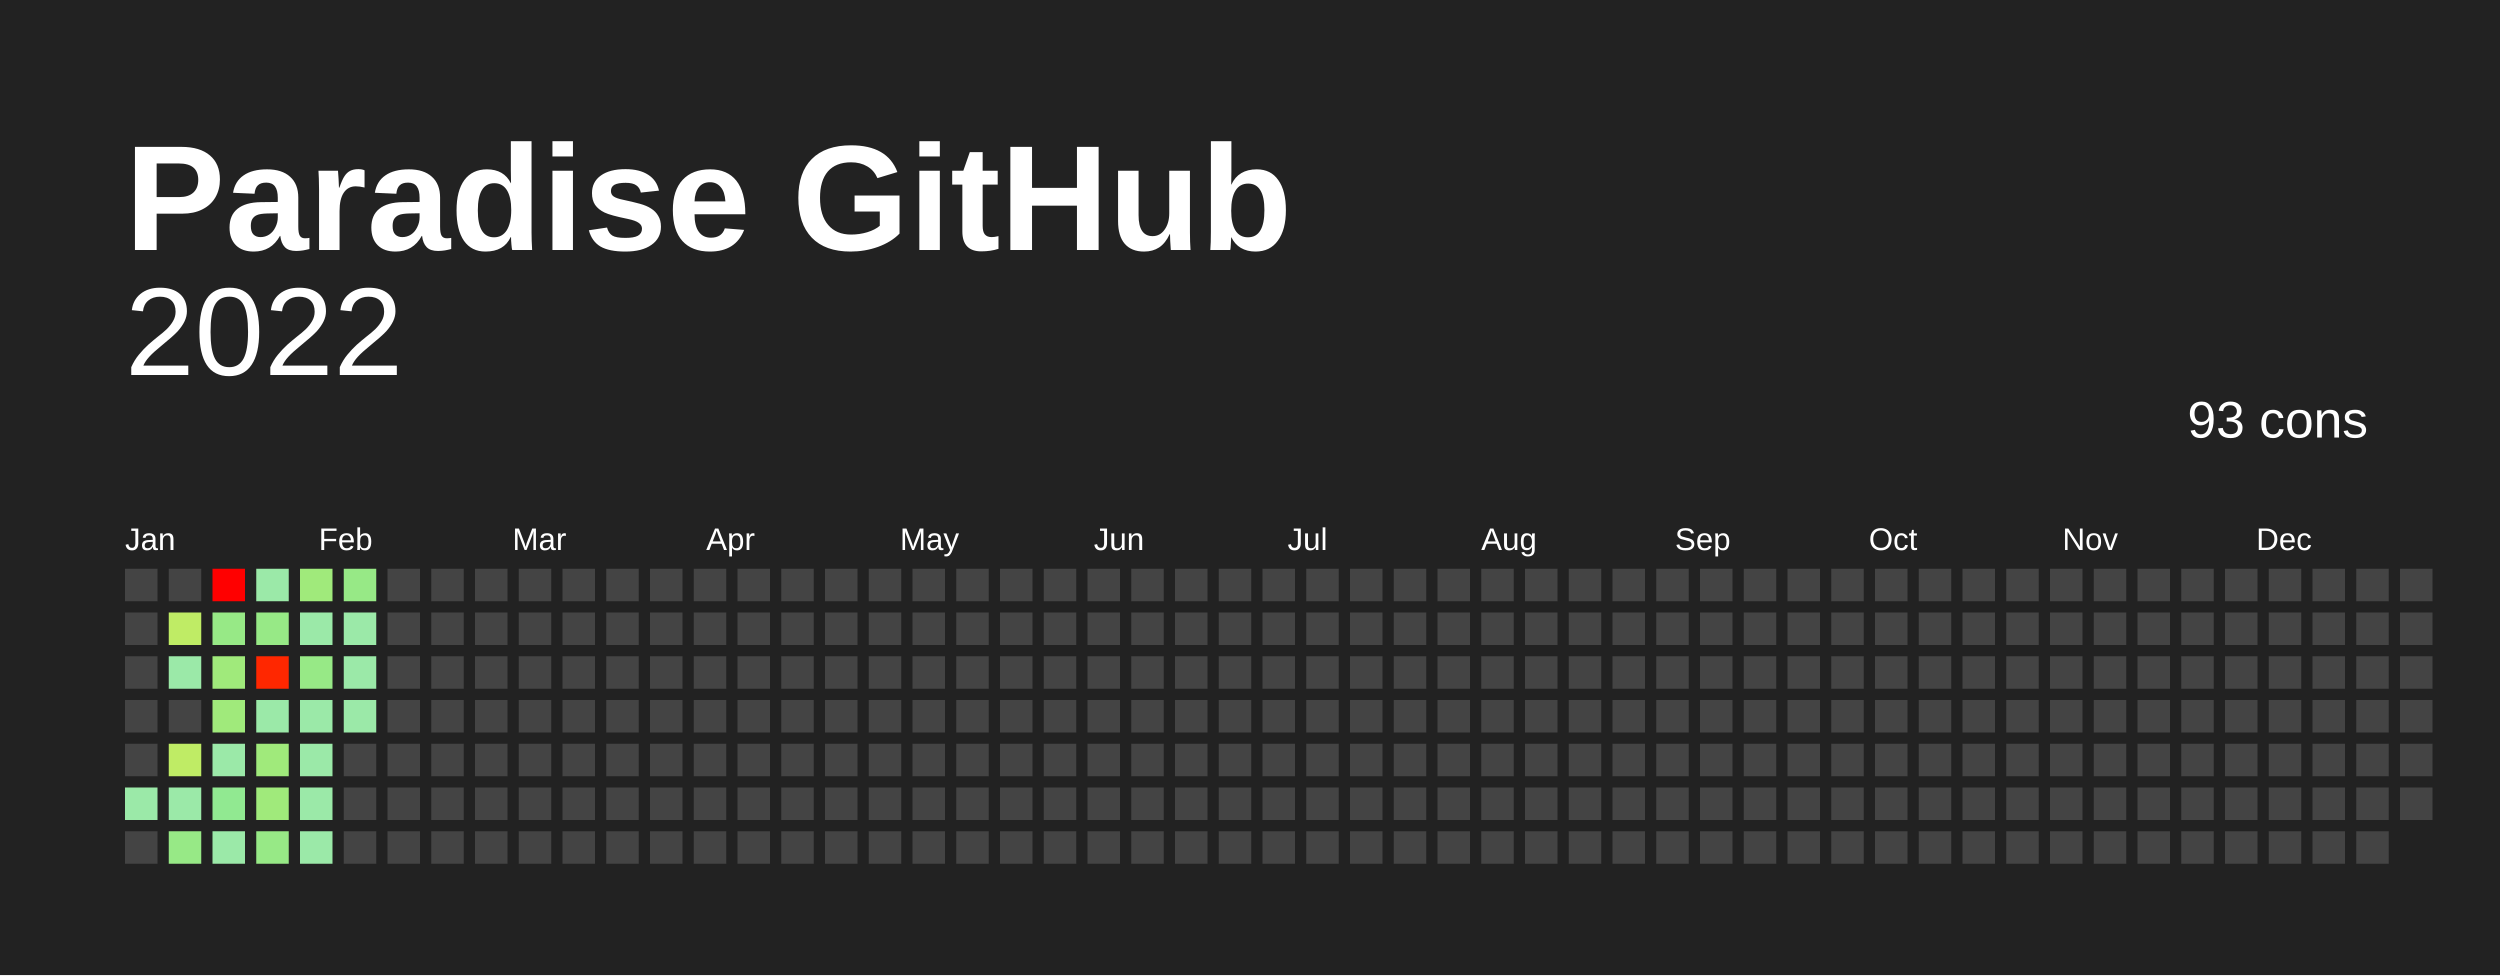
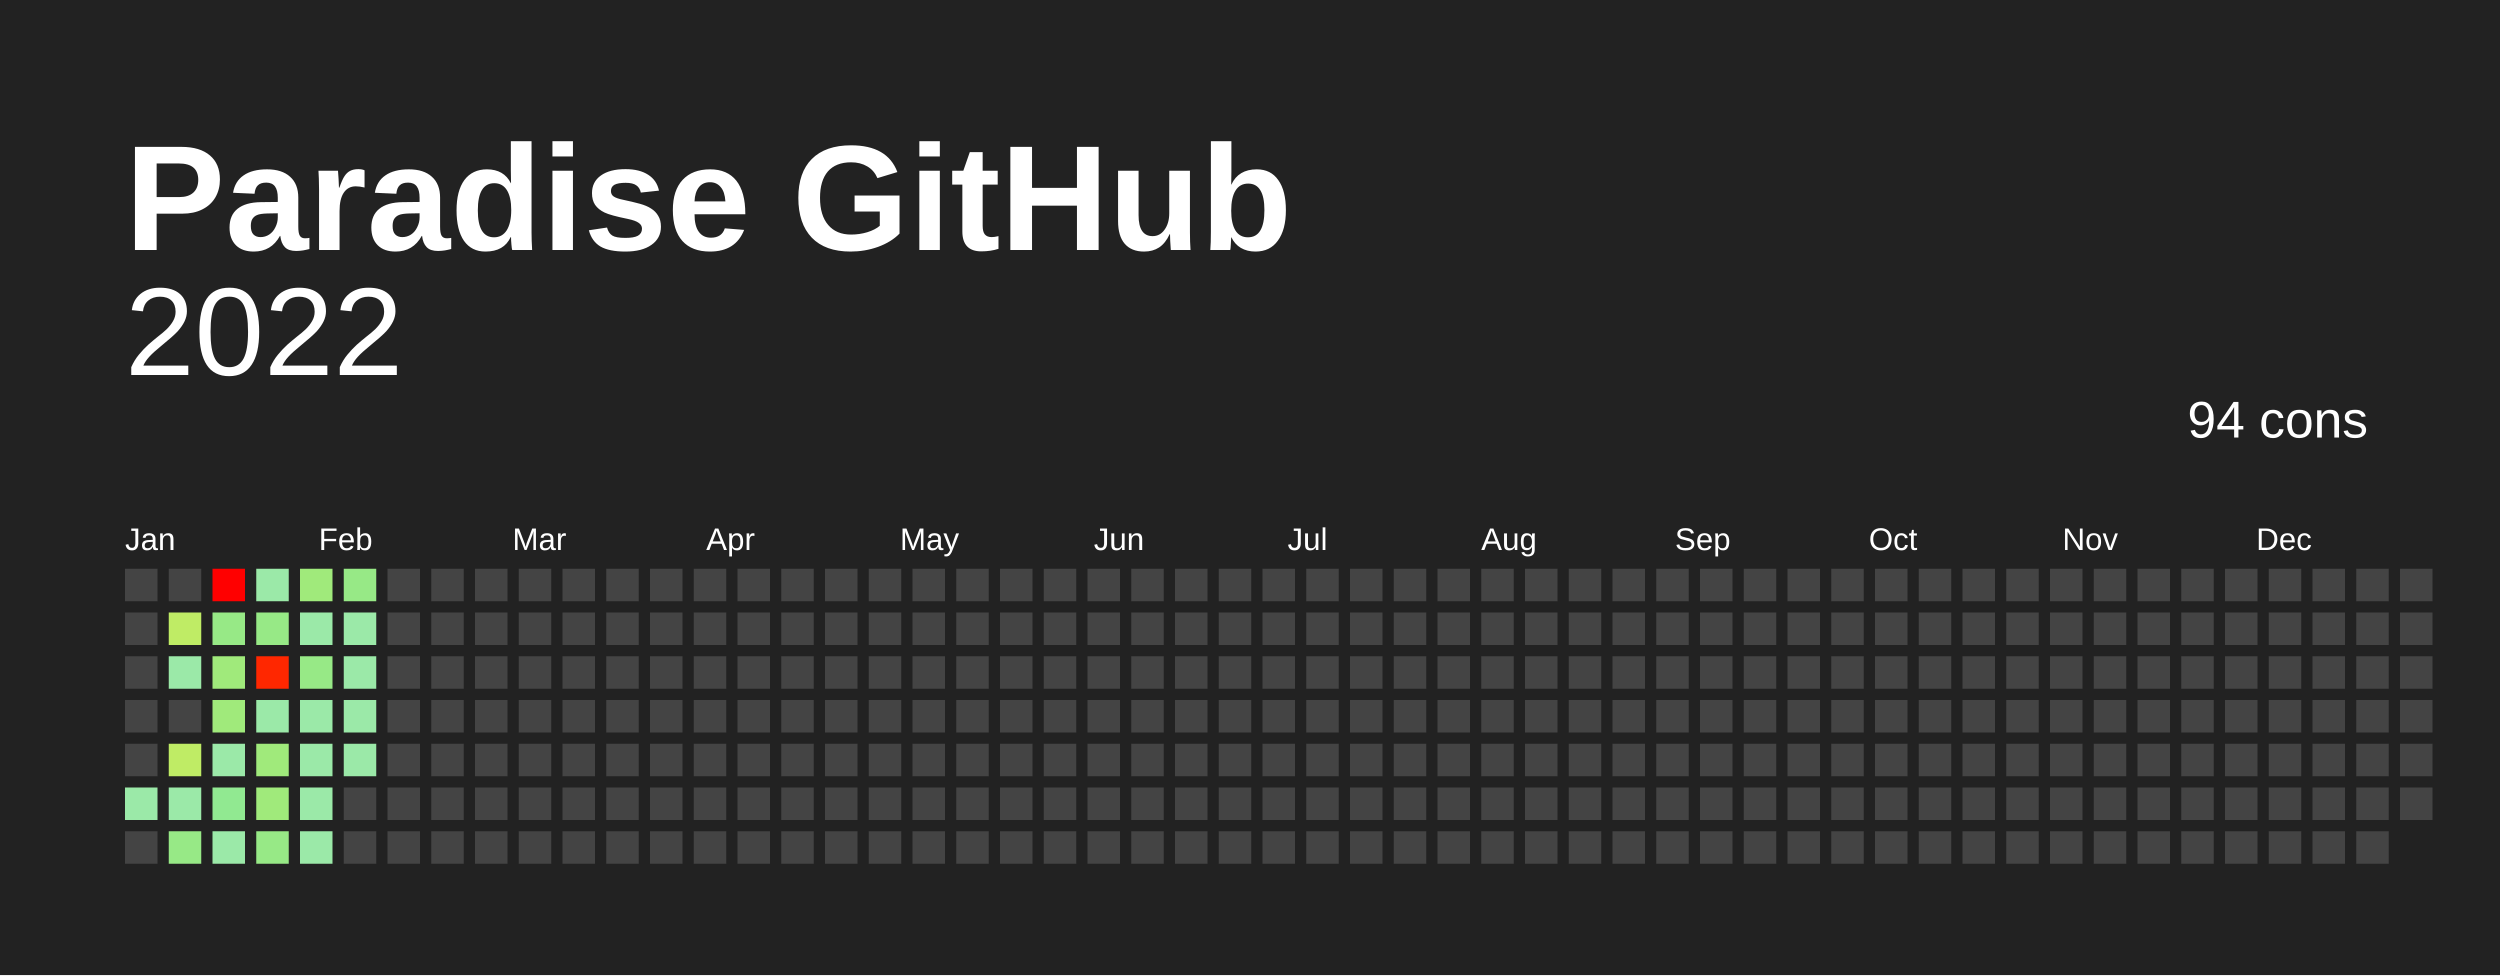
<svg xmlns="http://www.w3.org/2000/svg" baseProfile="full" height="78mm" version="1.1" viewBox="0,0,200,78" width="200mm">
  <defs />
  <rect fill="#222222" height="78" width="200" x="0" y="0" />
  <text fill="#FFFFFF" style="font-size:12px; font-family:Arial; font-weight:bold;" x="10" y="20">Paradise GitHub</text>
  <text alignment-baseline="hanging" fill="#FFFFFF" style="font-size:10.0px; font-family:Arial;" x="10" y="30">2022</text>
-   <text alignment-baseline="hanging" fill="#FFFFFF" style="font-size:4.125px; font-family:Arial;" x="175" y="35">93 cons</text>
+   <text alignment-baseline="hanging" fill="#FFFFFF" style="font-size:4.125px; font-family:Arial;" x="175" y="35">94 cons</text>
  <text fill="#FFFFFF" style="font-size:2.5px; font-family:Arial" x="10.0" y="44">Jan</text>
  <text fill="#FFFFFF" style="font-size:2.5px; font-family:Arial" x="25.5" y="44">Feb</text>
  <text fill="#FFFFFF" style="font-size:2.5px; font-family:Arial" x="41.0" y="44">Mar</text>
  <text fill="#FFFFFF" style="font-size:2.5px; font-family:Arial" x="56.5" y="44">Apr</text>
  <text fill="#FFFFFF" style="font-size:2.5px; font-family:Arial" x="72.0" y="44">May</text>
  <text fill="#FFFFFF" style="font-size:2.5px; font-family:Arial" x="87.5" y="44">Jun</text>
  <text fill="#FFFFFF" style="font-size:2.5px; font-family:Arial" x="103.0" y="44">Jul</text>
  <text fill="#FFFFFF" style="font-size:2.5px; font-family:Arial" x="118.5" y="44">Aug</text>
  <text fill="#FFFFFF" style="font-size:2.5px; font-family:Arial" x="134.0" y="44">Sep</text>
  <text fill="#FFFFFF" style="font-size:2.5px; font-family:Arial" x="149.5" y="44">Oct</text>
  <text fill="#FFFFFF" style="font-size:2.5px; font-family:Arial" x="165.0" y="44">Nov</text>
  <text fill="#FFFFFF" style="font-size:2.5px; font-family:Arial" x="180.5" y="44">Dec</text>
  <rect fill="#444444" height="2.6" width="2.6" x="10.0" y="45.5" />
  <rect fill="#444444" height="2.6" width="2.6" x="10.0" y="49.0" />
  <rect fill="#444444" height="2.6" width="2.6" x="10.0" y="52.5" />
  <rect fill="#444444" height="2.6" width="2.6" x="10.0" y="56.0" />
  <rect fill="#444444" height="2.6" width="2.6" x="10.0" y="59.5" />
  <rect fill="#9be9a8" height="2.6" width="2.6" x="10.0" y="63.0" />
  <rect fill="#444444" height="2.6" width="2.6" x="10.0" y="66.5" />
  <rect fill="#444444" height="2.6" width="2.6" x="13.5" y="45.5" />
  <rect fill="#bfec65" height="2.6" width="2.6" x="13.5" y="49.0" />
  <rect fill="#9be9a8" height="2.6" width="2.6" x="13.5" y="52.5" />
  <rect fill="#444444" height="2.6" width="2.6" x="13.5" y="56.0" />
  <rect fill="#bfec65" height="2.6" width="2.6" x="13.5" y="59.5" />
  <rect fill="#9be9a8" height="2.6" width="2.6" x="13.5" y="63.0" />
  <rect fill="#97e986" height="2.6" width="2.6" x="13.5" y="66.5" />
  <rect fill="red" height="2.6" width="2.6" x="17.0" y="45.5" />
  <rect fill="#97e986" height="2.6" width="2.6" x="17.0" y="49.0" />
  <rect fill="#a0ea7b" height="2.6" width="2.6" x="17.0" y="52.5" />
  <rect fill="#a0ea7b" height="2.6" width="2.6" x="17.0" y="56.0" />
  <rect fill="#9be9a8" height="2.6" width="2.6" x="17.0" y="59.5" />
  <rect fill="#91e991" height="2.6" width="2.6" x="17.0" y="63.0" />
  <rect fill="#9be9a8" height="2.6" width="2.6" x="17.0" y="66.5" />
  <rect fill="#9be9a8" height="2.6" width="2.6" x="20.5" y="45.5" />
  <rect fill="#97e986" height="2.6" width="2.6" x="20.5" y="49.0" />
  <rect fill="#ff2700" height="2.6" width="2.6" x="20.5" y="52.5" />
  <rect fill="#9be9a8" height="2.6" width="2.6" x="20.5" y="56.0" />
  <rect fill="#a0ea7b" height="2.6" width="2.6" x="20.5" y="59.5" />
  <rect fill="#a0ea7b" height="2.6" width="2.6" x="20.5" y="63.0" />
  <rect fill="#97e986" height="2.6" width="2.6" x="20.5" y="66.5" />
  <rect fill="#a0ea7b" height="2.6" width="2.6" x="24.0" y="45.5" />
  <rect fill="#9be9a8" height="2.6" width="2.6" x="24.0" y="49.0" />
  <rect fill="#97e986" height="2.6" width="2.6" x="24.0" y="52.5" />
  <rect fill="#9be9a8" height="2.6" width="2.6" x="24.0" y="56.0" />
  <rect fill="#9be9a8" height="2.6" width="2.6" x="24.0" y="59.5" />
  <rect fill="#9be9a8" height="2.6" width="2.6" x="24.0" y="63.0" />
  <rect fill="#9be9a8" height="2.6" width="2.6" x="24.0" y="66.5" />
  <rect fill="#97e986" height="2.6" width="2.6" x="27.5" y="45.5" />
  <rect fill="#9be9a8" height="2.6" width="2.6" x="27.5" y="49.0" />
  <rect fill="#9be9a8" height="2.6" width="2.6" x="27.5" y="52.5" />
  <rect fill="#9be9a8" height="2.6" width="2.6" x="27.5" y="56.0" />
-   <rect fill="#444444" height="2.6" width="2.6" x="27.5" y="59.5" />
+   <rect fill="#9be9a8" height="2.6" width="2.6" x="27.5" y="59.5" />
  <rect fill="#444444" height="2.6" width="2.6" x="27.5" y="63.0" />
  <rect fill="#444444" height="2.6" width="2.6" x="27.5" y="66.5" />
  <rect fill="#444444" height="2.6" width="2.6" x="31.0" y="45.5" />
  <rect fill="#444444" height="2.6" width="2.6" x="31.0" y="49.0" />
  <rect fill="#444444" height="2.6" width="2.6" x="31.0" y="52.5" />
  <rect fill="#444444" height="2.6" width="2.6" x="31.0" y="56.0" />
  <rect fill="#444444" height="2.6" width="2.6" x="31.0" y="59.5" />
  <rect fill="#444444" height="2.6" width="2.6" x="31.0" y="63.0" />
  <rect fill="#444444" height="2.6" width="2.6" x="31.0" y="66.5" />
  <rect fill="#444444" height="2.6" width="2.6" x="34.5" y="45.5" />
  <rect fill="#444444" height="2.6" width="2.6" x="34.5" y="49.0" />
  <rect fill="#444444" height="2.6" width="2.6" x="34.5" y="52.5" />
  <rect fill="#444444" height="2.6" width="2.6" x="34.5" y="56.0" />
  <rect fill="#444444" height="2.6" width="2.6" x="34.5" y="59.5" />
  <rect fill="#444444" height="2.6" width="2.6" x="34.5" y="63.0" />
  <rect fill="#444444" height="2.6" width="2.6" x="34.5" y="66.5" />
  <rect fill="#444444" height="2.6" width="2.6" x="38.0" y="45.5" />
  <rect fill="#444444" height="2.6" width="2.6" x="38.0" y="49.0" />
  <rect fill="#444444" height="2.6" width="2.6" x="38.0" y="52.5" />
  <rect fill="#444444" height="2.6" width="2.6" x="38.0" y="56.0" />
  <rect fill="#444444" height="2.6" width="2.6" x="38.0" y="59.5" />
  <rect fill="#444444" height="2.6" width="2.6" x="38.0" y="63.0" />
  <rect fill="#444444" height="2.6" width="2.6" x="38.0" y="66.5" />
  <rect fill="#444444" height="2.6" width="2.6" x="41.5" y="45.5" />
  <rect fill="#444444" height="2.6" width="2.6" x="41.5" y="49.0" />
  <rect fill="#444444" height="2.6" width="2.6" x="41.5" y="52.5" />
  <rect fill="#444444" height="2.6" width="2.6" x="41.5" y="56.0" />
  <rect fill="#444444" height="2.6" width="2.6" x="41.5" y="59.5" />
  <rect fill="#444444" height="2.6" width="2.6" x="41.5" y="63.0" />
  <rect fill="#444444" height="2.6" width="2.6" x="41.5" y="66.5" />
  <rect fill="#444444" height="2.6" width="2.6" x="45.0" y="45.5" />
  <rect fill="#444444" height="2.6" width="2.6" x="45.0" y="49.0" />
  <rect fill="#444444" height="2.6" width="2.6" x="45.0" y="52.5" />
  <rect fill="#444444" height="2.6" width="2.6" x="45.0" y="56.0" />
  <rect fill="#444444" height="2.6" width="2.6" x="45.0" y="59.5" />
  <rect fill="#444444" height="2.6" width="2.6" x="45.0" y="63.0" />
  <rect fill="#444444" height="2.6" width="2.6" x="45.0" y="66.5" />
  <rect fill="#444444" height="2.6" width="2.6" x="48.5" y="45.5" />
  <rect fill="#444444" height="2.6" width="2.6" x="48.5" y="49.0" />
  <rect fill="#444444" height="2.6" width="2.6" x="48.5" y="52.5" />
  <rect fill="#444444" height="2.6" width="2.6" x="48.5" y="56.0" />
  <rect fill="#444444" height="2.6" width="2.6" x="48.5" y="59.5" />
  <rect fill="#444444" height="2.6" width="2.6" x="48.5" y="63.0" />
  <rect fill="#444444" height="2.6" width="2.6" x="48.5" y="66.5" />
  <rect fill="#444444" height="2.6" width="2.6" x="52.0" y="45.5" />
  <rect fill="#444444" height="2.6" width="2.6" x="52.0" y="49.0" />
  <rect fill="#444444" height="2.6" width="2.6" x="52.0" y="52.5" />
  <rect fill="#444444" height="2.6" width="2.6" x="52.0" y="56.0" />
  <rect fill="#444444" height="2.6" width="2.6" x="52.0" y="59.5" />
  <rect fill="#444444" height="2.6" width="2.6" x="52.0" y="63.0" />
  <rect fill="#444444" height="2.6" width="2.6" x="52.0" y="66.5" />
  <rect fill="#444444" height="2.6" width="2.6" x="55.5" y="45.5" />
  <rect fill="#444444" height="2.6" width="2.6" x="55.5" y="49.0" />
  <rect fill="#444444" height="2.6" width="2.6" x="55.5" y="52.5" />
  <rect fill="#444444" height="2.6" width="2.6" x="55.5" y="56.0" />
  <rect fill="#444444" height="2.6" width="2.6" x="55.5" y="59.5" />
  <rect fill="#444444" height="2.6" width="2.6" x="55.5" y="63.0" />
  <rect fill="#444444" height="2.6" width="2.6" x="55.5" y="66.5" />
  <rect fill="#444444" height="2.6" width="2.6" x="59.0" y="45.5" />
  <rect fill="#444444" height="2.6" width="2.6" x="59.0" y="49.0" />
  <rect fill="#444444" height="2.6" width="2.6" x="59.0" y="52.5" />
  <rect fill="#444444" height="2.6" width="2.6" x="59.0" y="56.0" />
  <rect fill="#444444" height="2.6" width="2.6" x="59.0" y="59.5" />
  <rect fill="#444444" height="2.6" width="2.6" x="59.0" y="63.0" />
  <rect fill="#444444" height="2.6" width="2.6" x="59.0" y="66.5" />
  <rect fill="#444444" height="2.6" width="2.6" x="62.5" y="45.5" />
  <rect fill="#444444" height="2.6" width="2.6" x="62.5" y="49.0" />
  <rect fill="#444444" height="2.6" width="2.6" x="62.5" y="52.5" />
  <rect fill="#444444" height="2.6" width="2.6" x="62.5" y="56.0" />
  <rect fill="#444444" height="2.6" width="2.6" x="62.5" y="59.5" />
  <rect fill="#444444" height="2.6" width="2.6" x="62.5" y="63.0" />
  <rect fill="#444444" height="2.6" width="2.6" x="62.5" y="66.5" />
  <rect fill="#444444" height="2.6" width="2.6" x="66.0" y="45.5" />
  <rect fill="#444444" height="2.6" width="2.6" x="66.0" y="49.0" />
  <rect fill="#444444" height="2.6" width="2.6" x="66.0" y="52.5" />
  <rect fill="#444444" height="2.6" width="2.6" x="66.0" y="56.0" />
  <rect fill="#444444" height="2.6" width="2.6" x="66.0" y="59.5" />
  <rect fill="#444444" height="2.6" width="2.6" x="66.0" y="63.0" />
  <rect fill="#444444" height="2.6" width="2.6" x="66.0" y="66.5" />
  <rect fill="#444444" height="2.6" width="2.6" x="69.5" y="45.5" />
  <rect fill="#444444" height="2.6" width="2.6" x="69.5" y="49.0" />
  <rect fill="#444444" height="2.6" width="2.6" x="69.5" y="52.5" />
  <rect fill="#444444" height="2.6" width="2.6" x="69.5" y="56.0" />
  <rect fill="#444444" height="2.6" width="2.6" x="69.5" y="59.5" />
  <rect fill="#444444" height="2.6" width="2.6" x="69.5" y="63.0" />
  <rect fill="#444444" height="2.6" width="2.6" x="69.5" y="66.5" />
  <rect fill="#444444" height="2.6" width="2.6" x="73.0" y="45.5" />
  <rect fill="#444444" height="2.6" width="2.6" x="73.0" y="49.0" />
  <rect fill="#444444" height="2.6" width="2.6" x="73.0" y="52.5" />
  <rect fill="#444444" height="2.6" width="2.6" x="73.0" y="56.0" />
  <rect fill="#444444" height="2.6" width="2.6" x="73.0" y="59.5" />
  <rect fill="#444444" height="2.6" width="2.6" x="73.0" y="63.0" />
  <rect fill="#444444" height="2.6" width="2.6" x="73.0" y="66.5" />
  <rect fill="#444444" height="2.6" width="2.6" x="76.5" y="45.5" />
  <rect fill="#444444" height="2.6" width="2.6" x="76.5" y="49.0" />
  <rect fill="#444444" height="2.6" width="2.6" x="76.5" y="52.5" />
  <rect fill="#444444" height="2.6" width="2.6" x="76.5" y="56.0" />
  <rect fill="#444444" height="2.6" width="2.6" x="76.5" y="59.5" />
  <rect fill="#444444" height="2.6" width="2.6" x="76.5" y="63.0" />
  <rect fill="#444444" height="2.6" width="2.6" x="76.5" y="66.5" />
  <rect fill="#444444" height="2.6" width="2.6" x="80.0" y="45.5" />
  <rect fill="#444444" height="2.6" width="2.6" x="80.0" y="49.0" />
  <rect fill="#444444" height="2.6" width="2.6" x="80.0" y="52.5" />
  <rect fill="#444444" height="2.6" width="2.6" x="80.0" y="56.0" />
  <rect fill="#444444" height="2.6" width="2.6" x="80.0" y="59.5" />
  <rect fill="#444444" height="2.6" width="2.6" x="80.0" y="63.0" />
  <rect fill="#444444" height="2.6" width="2.6" x="80.0" y="66.5" />
  <rect fill="#444444" height="2.6" width="2.6" x="83.5" y="45.5" />
  <rect fill="#444444" height="2.6" width="2.6" x="83.5" y="49.0" />
  <rect fill="#444444" height="2.6" width="2.6" x="83.5" y="52.5" />
  <rect fill="#444444" height="2.6" width="2.6" x="83.5" y="56.0" />
  <rect fill="#444444" height="2.6" width="2.6" x="83.5" y="59.5" />
  <rect fill="#444444" height="2.6" width="2.6" x="83.5" y="63.0" />
  <rect fill="#444444" height="2.6" width="2.6" x="83.5" y="66.5" />
  <rect fill="#444444" height="2.6" width="2.6" x="87.0" y="45.5" />
  <rect fill="#444444" height="2.6" width="2.6" x="87.0" y="49.0" />
  <rect fill="#444444" height="2.6" width="2.6" x="87.0" y="52.5" />
  <rect fill="#444444" height="2.6" width="2.6" x="87.0" y="56.0" />
  <rect fill="#444444" height="2.6" width="2.6" x="87.0" y="59.5" />
  <rect fill="#444444" height="2.6" width="2.6" x="87.0" y="63.0" />
  <rect fill="#444444" height="2.6" width="2.6" x="87.0" y="66.5" />
  <rect fill="#444444" height="2.6" width="2.6" x="90.5" y="45.5" />
  <rect fill="#444444" height="2.6" width="2.6" x="90.5" y="49.0" />
  <rect fill="#444444" height="2.6" width="2.6" x="90.5" y="52.5" />
  <rect fill="#444444" height="2.6" width="2.6" x="90.5" y="56.0" />
  <rect fill="#444444" height="2.6" width="2.6" x="90.5" y="59.5" />
  <rect fill="#444444" height="2.6" width="2.6" x="90.5" y="63.0" />
  <rect fill="#444444" height="2.6" width="2.6" x="90.5" y="66.5" />
  <rect fill="#444444" height="2.6" width="2.6" x="94.0" y="45.5" />
  <rect fill="#444444" height="2.6" width="2.6" x="94.0" y="49.0" />
  <rect fill="#444444" height="2.6" width="2.6" x="94.0" y="52.5" />
  <rect fill="#444444" height="2.6" width="2.6" x="94.0" y="56.0" />
  <rect fill="#444444" height="2.6" width="2.6" x="94.0" y="59.5" />
  <rect fill="#444444" height="2.6" width="2.6" x="94.0" y="63.0" />
  <rect fill="#444444" height="2.6" width="2.6" x="94.0" y="66.5" />
  <rect fill="#444444" height="2.6" width="2.6" x="97.5" y="45.5" />
  <rect fill="#444444" height="2.6" width="2.6" x="97.5" y="49.0" />
  <rect fill="#444444" height="2.6" width="2.6" x="97.5" y="52.5" />
  <rect fill="#444444" height="2.6" width="2.6" x="97.5" y="56.0" />
  <rect fill="#444444" height="2.6" width="2.6" x="97.5" y="59.5" />
  <rect fill="#444444" height="2.6" width="2.6" x="97.5" y="63.0" />
  <rect fill="#444444" height="2.6" width="2.6" x="97.5" y="66.5" />
  <rect fill="#444444" height="2.6" width="2.6" x="101.0" y="45.5" />
  <rect fill="#444444" height="2.6" width="2.6" x="101.0" y="49.0" />
  <rect fill="#444444" height="2.6" width="2.6" x="101.0" y="52.5" />
  <rect fill="#444444" height="2.6" width="2.6" x="101.0" y="56.0" />
  <rect fill="#444444" height="2.6" width="2.6" x="101.0" y="59.5" />
  <rect fill="#444444" height="2.6" width="2.6" x="101.0" y="63.0" />
  <rect fill="#444444" height="2.6" width="2.6" x="101.0" y="66.5" />
  <rect fill="#444444" height="2.6" width="2.6" x="104.5" y="45.5" />
  <rect fill="#444444" height="2.6" width="2.6" x="104.5" y="49.0" />
  <rect fill="#444444" height="2.6" width="2.6" x="104.5" y="52.5" />
  <rect fill="#444444" height="2.6" width="2.6" x="104.5" y="56.0" />
  <rect fill="#444444" height="2.6" width="2.6" x="104.5" y="59.5" />
  <rect fill="#444444" height="2.6" width="2.6" x="104.5" y="63.0" />
  <rect fill="#444444" height="2.6" width="2.6" x="104.5" y="66.5" />
  <rect fill="#444444" height="2.6" width="2.6" x="108.0" y="45.5" />
  <rect fill="#444444" height="2.6" width="2.6" x="108.0" y="49.0" />
  <rect fill="#444444" height="2.6" width="2.6" x="108.0" y="52.5" />
  <rect fill="#444444" height="2.6" width="2.6" x="108.0" y="56.0" />
  <rect fill="#444444" height="2.6" width="2.6" x="108.0" y="59.5" />
  <rect fill="#444444" height="2.6" width="2.6" x="108.0" y="63.0" />
  <rect fill="#444444" height="2.6" width="2.6" x="108.0" y="66.5" />
  <rect fill="#444444" height="2.6" width="2.6" x="111.5" y="45.5" />
  <rect fill="#444444" height="2.6" width="2.6" x="111.5" y="49.0" />
  <rect fill="#444444" height="2.6" width="2.6" x="111.5" y="52.5" />
  <rect fill="#444444" height="2.6" width="2.6" x="111.5" y="56.0" />
  <rect fill="#444444" height="2.6" width="2.6" x="111.5" y="59.5" />
  <rect fill="#444444" height="2.6" width="2.6" x="111.5" y="63.0" />
  <rect fill="#444444" height="2.6" width="2.6" x="111.5" y="66.5" />
  <rect fill="#444444" height="2.6" width="2.6" x="115.0" y="45.5" />
  <rect fill="#444444" height="2.6" width="2.6" x="115.0" y="49.0" />
  <rect fill="#444444" height="2.6" width="2.6" x="115.0" y="52.5" />
  <rect fill="#444444" height="2.6" width="2.6" x="115.0" y="56.0" />
  <rect fill="#444444" height="2.6" width="2.6" x="115.0" y="59.5" />
  <rect fill="#444444" height="2.6" width="2.6" x="115.0" y="63.0" />
  <rect fill="#444444" height="2.6" width="2.6" x="115.0" y="66.5" />
  <rect fill="#444444" height="2.6" width="2.6" x="118.5" y="45.5" />
  <rect fill="#444444" height="2.6" width="2.6" x="118.5" y="49.0" />
  <rect fill="#444444" height="2.6" width="2.6" x="118.5" y="52.5" />
  <rect fill="#444444" height="2.6" width="2.6" x="118.5" y="56.0" />
  <rect fill="#444444" height="2.6" width="2.6" x="118.5" y="59.5" />
  <rect fill="#444444" height="2.6" width="2.6" x="118.5" y="63.0" />
  <rect fill="#444444" height="2.6" width="2.6" x="118.5" y="66.5" />
  <rect fill="#444444" height="2.6" width="2.6" x="122.0" y="45.5" />
  <rect fill="#444444" height="2.6" width="2.6" x="122.0" y="49.0" />
  <rect fill="#444444" height="2.6" width="2.6" x="122.0" y="52.5" />
  <rect fill="#444444" height="2.6" width="2.6" x="122.0" y="56.0" />
  <rect fill="#444444" height="2.6" width="2.6" x="122.0" y="59.5" />
  <rect fill="#444444" height="2.6" width="2.6" x="122.0" y="63.0" />
  <rect fill="#444444" height="2.6" width="2.6" x="122.0" y="66.5" />
  <rect fill="#444444" height="2.6" width="2.6" x="125.5" y="45.5" />
  <rect fill="#444444" height="2.6" width="2.6" x="125.5" y="49.0" />
  <rect fill="#444444" height="2.6" width="2.6" x="125.5" y="52.5" />
  <rect fill="#444444" height="2.6" width="2.6" x="125.5" y="56.0" />
  <rect fill="#444444" height="2.6" width="2.6" x="125.5" y="59.5" />
  <rect fill="#444444" height="2.6" width="2.6" x="125.5" y="63.0" />
  <rect fill="#444444" height="2.6" width="2.6" x="125.5" y="66.5" />
  <rect fill="#444444" height="2.6" width="2.6" x="129.0" y="45.5" />
  <rect fill="#444444" height="2.6" width="2.6" x="129.0" y="49.0" />
  <rect fill="#444444" height="2.6" width="2.6" x="129.0" y="52.5" />
  <rect fill="#444444" height="2.6" width="2.6" x="129.0" y="56.0" />
  <rect fill="#444444" height="2.6" width="2.6" x="129.0" y="59.5" />
  <rect fill="#444444" height="2.6" width="2.6" x="129.0" y="63.0" />
  <rect fill="#444444" height="2.6" width="2.6" x="129.0" y="66.5" />
  <rect fill="#444444" height="2.6" width="2.6" x="132.5" y="45.5" />
  <rect fill="#444444" height="2.6" width="2.6" x="132.5" y="49.0" />
  <rect fill="#444444" height="2.6" width="2.6" x="132.5" y="52.5" />
  <rect fill="#444444" height="2.6" width="2.6" x="132.5" y="56.0" />
  <rect fill="#444444" height="2.6" width="2.6" x="132.5" y="59.5" />
  <rect fill="#444444" height="2.6" width="2.6" x="132.5" y="63.0" />
  <rect fill="#444444" height="2.6" width="2.6" x="132.5" y="66.5" />
  <rect fill="#444444" height="2.6" width="2.6" x="136.0" y="45.5" />
  <rect fill="#444444" height="2.6" width="2.6" x="136.0" y="49.0" />
  <rect fill="#444444" height="2.6" width="2.6" x="136.0" y="52.5" />
  <rect fill="#444444" height="2.6" width="2.6" x="136.0" y="56.0" />
  <rect fill="#444444" height="2.6" width="2.6" x="136.0" y="59.5" />
  <rect fill="#444444" height="2.6" width="2.6" x="136.0" y="63.0" />
  <rect fill="#444444" height="2.6" width="2.6" x="136.0" y="66.5" />
  <rect fill="#444444" height="2.6" width="2.6" x="139.5" y="45.5" />
  <rect fill="#444444" height="2.6" width="2.6" x="139.5" y="49.0" />
  <rect fill="#444444" height="2.6" width="2.6" x="139.5" y="52.5" />
  <rect fill="#444444" height="2.6" width="2.6" x="139.5" y="56.0" />
  <rect fill="#444444" height="2.6" width="2.6" x="139.5" y="59.5" />
  <rect fill="#444444" height="2.6" width="2.6" x="139.5" y="63.0" />
  <rect fill="#444444" height="2.6" width="2.6" x="139.5" y="66.5" />
  <rect fill="#444444" height="2.6" width="2.6" x="143.0" y="45.5" />
  <rect fill="#444444" height="2.6" width="2.6" x="143.0" y="49.0" />
  <rect fill="#444444" height="2.6" width="2.6" x="143.0" y="52.5" />
  <rect fill="#444444" height="2.6" width="2.6" x="143.0" y="56.0" />
  <rect fill="#444444" height="2.6" width="2.6" x="143.0" y="59.5" />
  <rect fill="#444444" height="2.6" width="2.6" x="143.0" y="63.0" />
  <rect fill="#444444" height="2.6" width="2.6" x="143.0" y="66.5" />
  <rect fill="#444444" height="2.6" width="2.6" x="146.5" y="45.5" />
  <rect fill="#444444" height="2.6" width="2.6" x="146.5" y="49.0" />
  <rect fill="#444444" height="2.6" width="2.6" x="146.5" y="52.5" />
  <rect fill="#444444" height="2.6" width="2.6" x="146.5" y="56.0" />
  <rect fill="#444444" height="2.6" width="2.6" x="146.5" y="59.5" />
  <rect fill="#444444" height="2.6" width="2.6" x="146.5" y="63.0" />
  <rect fill="#444444" height="2.6" width="2.6" x="146.5" y="66.5" />
  <rect fill="#444444" height="2.6" width="2.6" x="150.0" y="45.5" />
  <rect fill="#444444" height="2.6" width="2.6" x="150.0" y="49.0" />
  <rect fill="#444444" height="2.6" width="2.6" x="150.0" y="52.5" />
  <rect fill="#444444" height="2.6" width="2.6" x="150.0" y="56.0" />
  <rect fill="#444444" height="2.6" width="2.6" x="150.0" y="59.5" />
  <rect fill="#444444" height="2.6" width="2.6" x="150.0" y="63.0" />
  <rect fill="#444444" height="2.6" width="2.6" x="150.0" y="66.5" />
  <rect fill="#444444" height="2.6" width="2.6" x="153.5" y="45.5" />
  <rect fill="#444444" height="2.6" width="2.6" x="153.5" y="49.0" />
  <rect fill="#444444" height="2.6" width="2.6" x="153.5" y="52.5" />
  <rect fill="#444444" height="2.6" width="2.6" x="153.5" y="56.0" />
  <rect fill="#444444" height="2.6" width="2.6" x="153.5" y="59.5" />
  <rect fill="#444444" height="2.6" width="2.6" x="153.5" y="63.0" />
  <rect fill="#444444" height="2.6" width="2.6" x="153.5" y="66.5" />
  <rect fill="#444444" height="2.6" width="2.6" x="157.0" y="45.5" />
  <rect fill="#444444" height="2.6" width="2.6" x="157.0" y="49.0" />
  <rect fill="#444444" height="2.6" width="2.6" x="157.0" y="52.5" />
  <rect fill="#444444" height="2.6" width="2.6" x="157.0" y="56.0" />
  <rect fill="#444444" height="2.6" width="2.6" x="157.0" y="59.5" />
  <rect fill="#444444" height="2.6" width="2.6" x="157.0" y="63.0" />
  <rect fill="#444444" height="2.6" width="2.6" x="157.0" y="66.5" />
  <rect fill="#444444" height="2.6" width="2.6" x="160.5" y="45.5" />
  <rect fill="#444444" height="2.6" width="2.6" x="160.5" y="49.0" />
  <rect fill="#444444" height="2.6" width="2.6" x="160.5" y="52.5" />
  <rect fill="#444444" height="2.6" width="2.6" x="160.5" y="56.0" />
  <rect fill="#444444" height="2.6" width="2.6" x="160.5" y="59.5" />
  <rect fill="#444444" height="2.6" width="2.6" x="160.5" y="63.0" />
  <rect fill="#444444" height="2.6" width="2.6" x="160.5" y="66.5" />
  <rect fill="#444444" height="2.6" width="2.6" x="164.0" y="45.5" />
  <rect fill="#444444" height="2.6" width="2.6" x="164.0" y="49.0" />
  <rect fill="#444444" height="2.6" width="2.6" x="164.0" y="52.5" />
  <rect fill="#444444" height="2.6" width="2.6" x="164.0" y="56.0" />
  <rect fill="#444444" height="2.6" width="2.6" x="164.0" y="59.5" />
  <rect fill="#444444" height="2.6" width="2.6" x="164.0" y="63.0" />
  <rect fill="#444444" height="2.6" width="2.6" x="164.0" y="66.5" />
  <rect fill="#444444" height="2.6" width="2.6" x="167.5" y="45.5" />
  <rect fill="#444444" height="2.6" width="2.6" x="167.5" y="49.0" />
  <rect fill="#444444" height="2.6" width="2.6" x="167.5" y="52.5" />
  <rect fill="#444444" height="2.6" width="2.6" x="167.5" y="56.0" />
  <rect fill="#444444" height="2.6" width="2.6" x="167.5" y="59.5" />
  <rect fill="#444444" height="2.6" width="2.6" x="167.5" y="63.0" />
  <rect fill="#444444" height="2.6" width="2.6" x="167.5" y="66.5" />
  <rect fill="#444444" height="2.6" width="2.6" x="171.0" y="45.5" />
  <rect fill="#444444" height="2.6" width="2.6" x="171.0" y="49.0" />
  <rect fill="#444444" height="2.6" width="2.6" x="171.0" y="52.5" />
  <rect fill="#444444" height="2.6" width="2.6" x="171.0" y="56.0" />
  <rect fill="#444444" height="2.6" width="2.6" x="171.0" y="59.5" />
  <rect fill="#444444" height="2.6" width="2.6" x="171.0" y="63.0" />
  <rect fill="#444444" height="2.6" width="2.6" x="171.0" y="66.5" />
  <rect fill="#444444" height="2.6" width="2.6" x="174.5" y="45.5" />
  <rect fill="#444444" height="2.6" width="2.6" x="174.5" y="49.0" />
  <rect fill="#444444" height="2.6" width="2.6" x="174.5" y="52.5" />
  <rect fill="#444444" height="2.6" width="2.6" x="174.5" y="56.0" />
  <rect fill="#444444" height="2.6" width="2.6" x="174.5" y="59.5" />
  <rect fill="#444444" height="2.6" width="2.6" x="174.5" y="63.0" />
  <rect fill="#444444" height="2.6" width="2.6" x="174.5" y="66.5" />
  <rect fill="#444444" height="2.6" width="2.6" x="178.0" y="45.5" />
  <rect fill="#444444" height="2.6" width="2.6" x="178.0" y="49.0" />
  <rect fill="#444444" height="2.6" width="2.6" x="178.0" y="52.5" />
  <rect fill="#444444" height="2.6" width="2.6" x="178.0" y="56.0" />
  <rect fill="#444444" height="2.6" width="2.6" x="178.0" y="59.5" />
  <rect fill="#444444" height="2.6" width="2.6" x="178.0" y="63.0" />
  <rect fill="#444444" height="2.6" width="2.6" x="178.0" y="66.5" />
  <rect fill="#444444" height="2.6" width="2.6" x="181.5" y="45.5" />
  <rect fill="#444444" height="2.6" width="2.6" x="181.5" y="49.0" />
  <rect fill="#444444" height="2.6" width="2.6" x="181.5" y="52.5" />
  <rect fill="#444444" height="2.6" width="2.6" x="181.5" y="56.0" />
  <rect fill="#444444" height="2.6" width="2.6" x="181.5" y="59.5" />
  <rect fill="#444444" height="2.6" width="2.6" x="181.5" y="63.0" />
  <rect fill="#444444" height="2.6" width="2.6" x="181.5" y="66.5" />
  <rect fill="#444444" height="2.6" width="2.6" x="185.0" y="45.5" />
  <rect fill="#444444" height="2.6" width="2.6" x="185.0" y="49.0" />
  <rect fill="#444444" height="2.6" width="2.6" x="185.0" y="52.5" />
  <rect fill="#444444" height="2.6" width="2.6" x="185.0" y="56.0" />
  <rect fill="#444444" height="2.6" width="2.6" x="185.0" y="59.5" />
  <rect fill="#444444" height="2.6" width="2.6" x="185.0" y="63.0" />
  <rect fill="#444444" height="2.6" width="2.6" x="185.0" y="66.5" />
  <rect fill="#444444" height="2.6" width="2.6" x="188.5" y="45.5" />
  <rect fill="#444444" height="2.6" width="2.6" x="188.5" y="49.0" />
  <rect fill="#444444" height="2.6" width="2.6" x="188.5" y="52.5" />
  <rect fill="#444444" height="2.6" width="2.6" x="188.5" y="56.0" />
  <rect fill="#444444" height="2.6" width="2.6" x="188.5" y="59.5" />
  <rect fill="#444444" height="2.6" width="2.6" x="188.5" y="63.0" />
  <rect fill="#444444" height="2.6" width="2.6" x="188.5" y="66.5" />
  <rect fill="#444444" height="2.6" width="2.6" x="192.0" y="45.5" />
  <rect fill="#444444" height="2.6" width="2.6" x="192.0" y="49.0" />
  <rect fill="#444444" height="2.6" width="2.6" x="192.0" y="52.5" />
  <rect fill="#444444" height="2.6" width="2.6" x="192.0" y="56.0" />
  <rect fill="#444444" height="2.6" width="2.6" x="192.0" y="59.5" />
  <rect fill="#444444" height="2.6" width="2.6" x="192.0" y="63.0" />
</svg>
